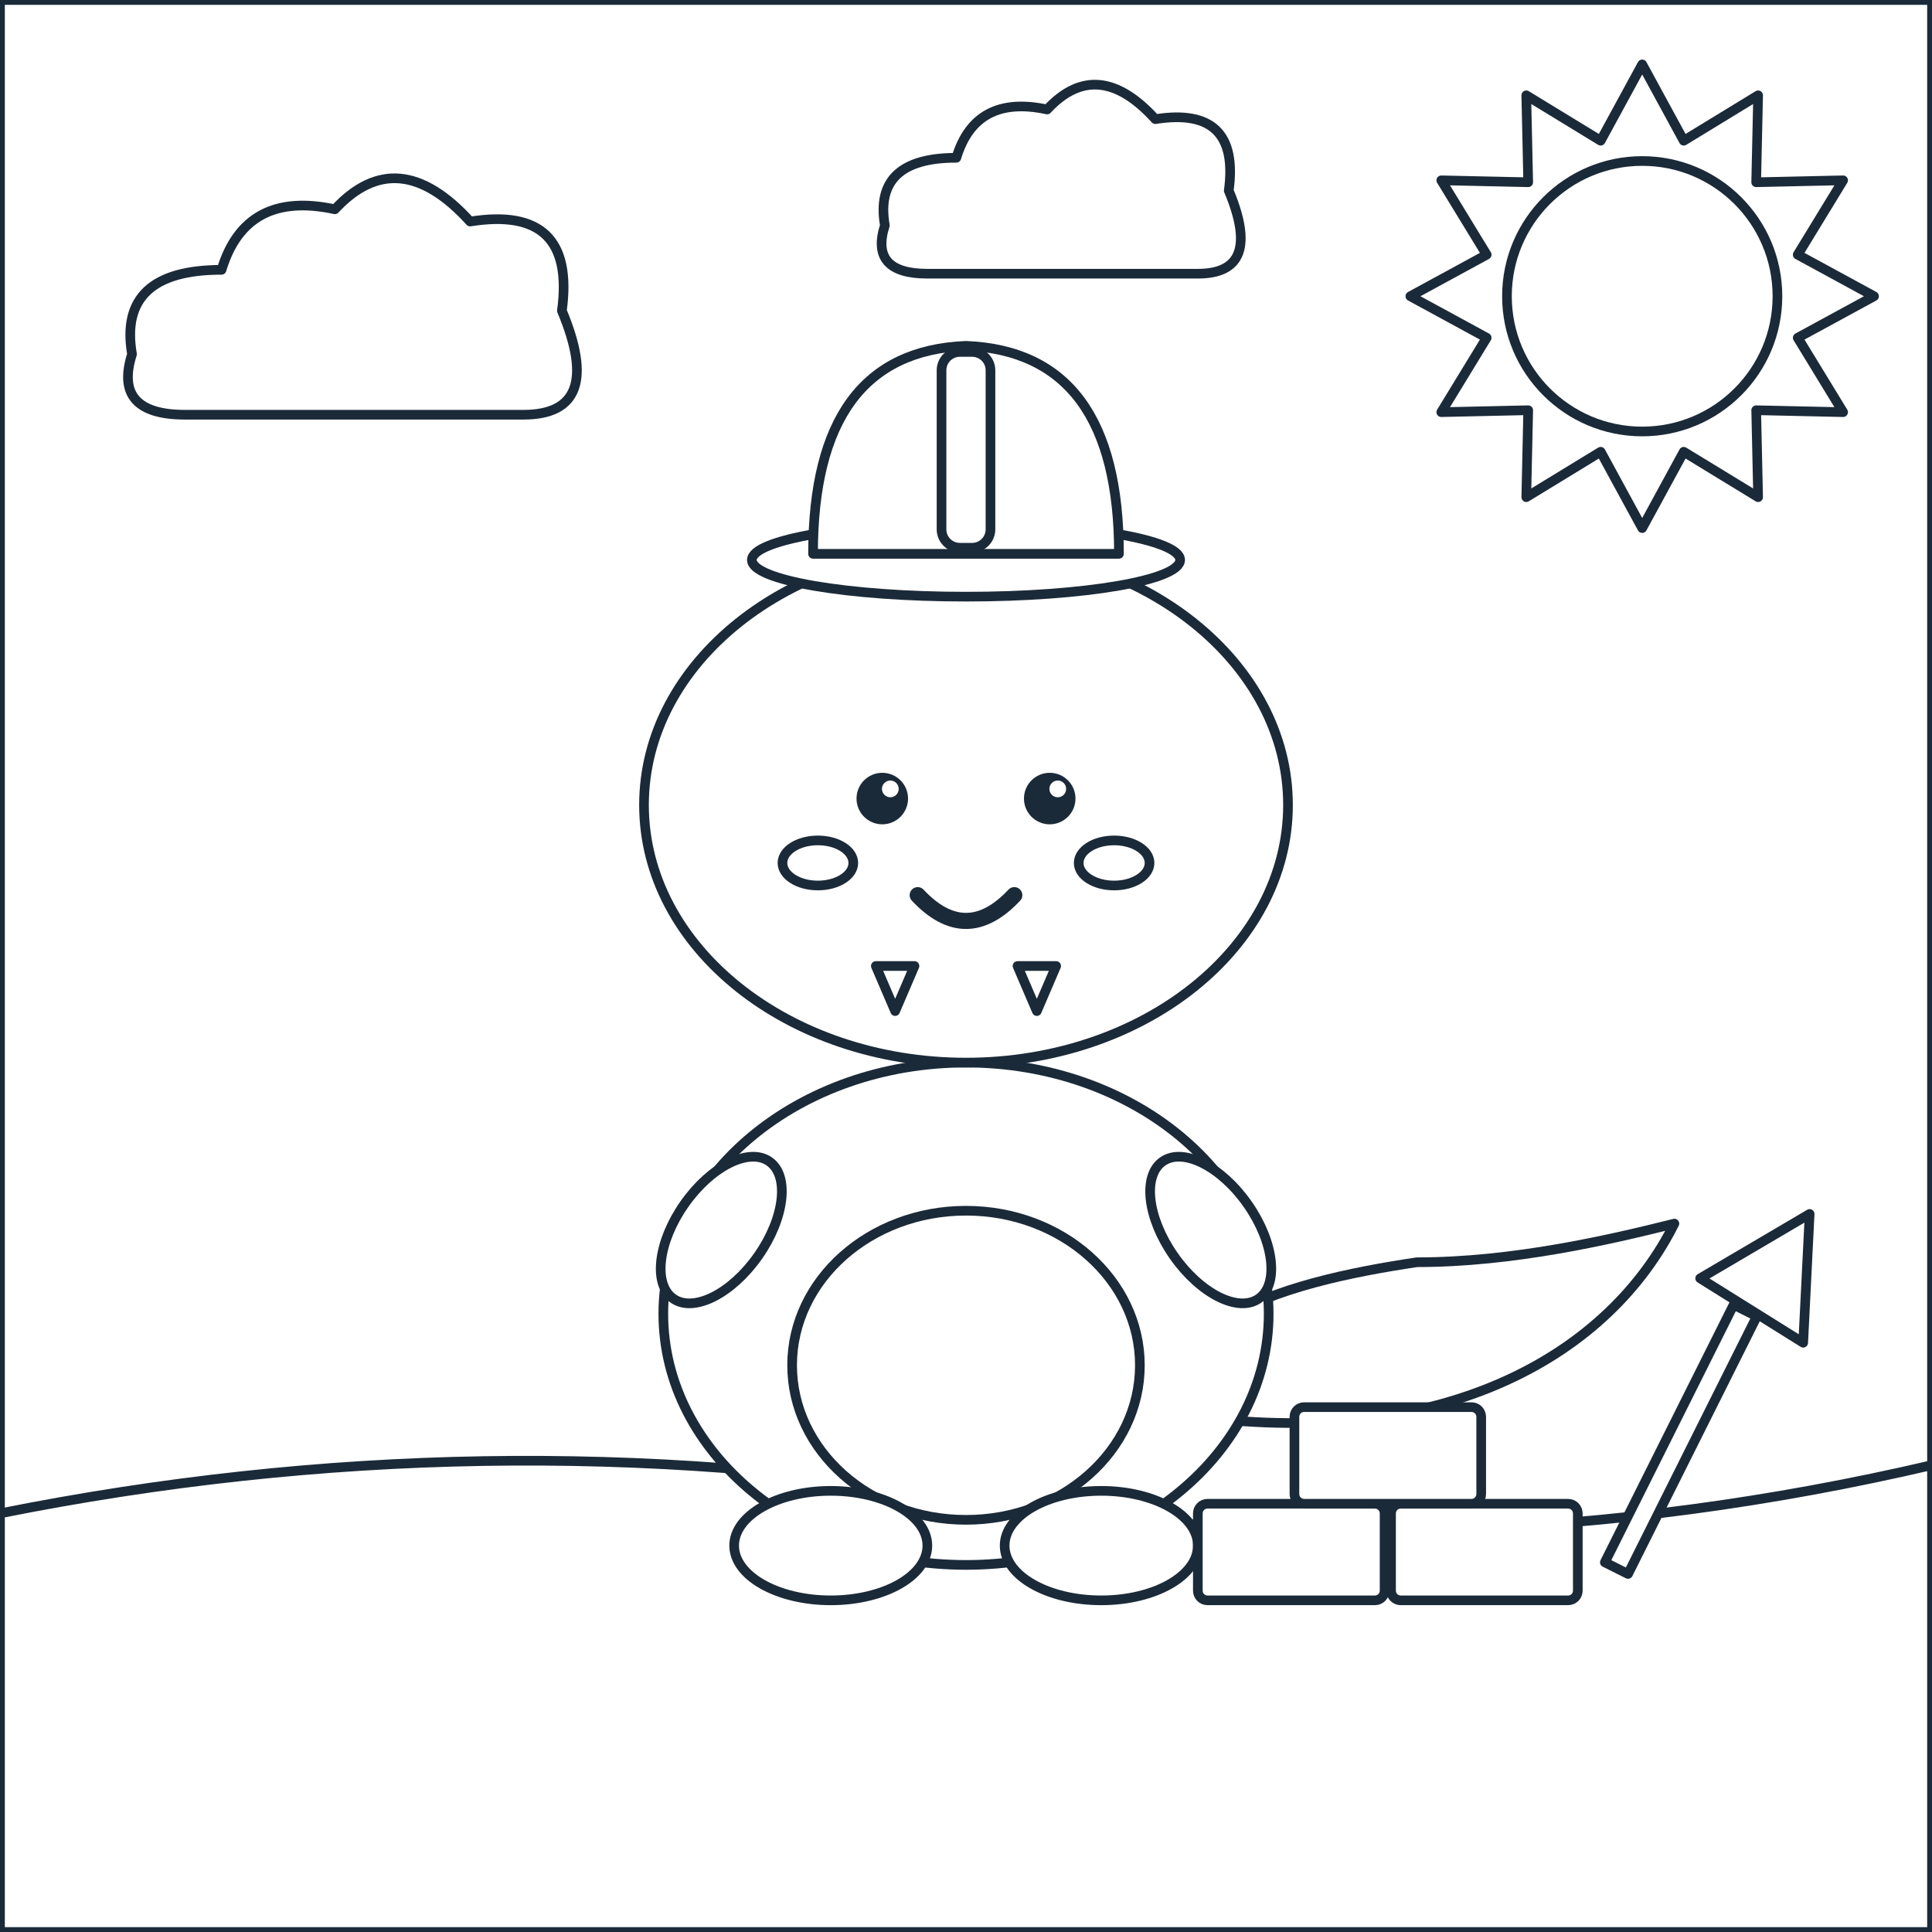
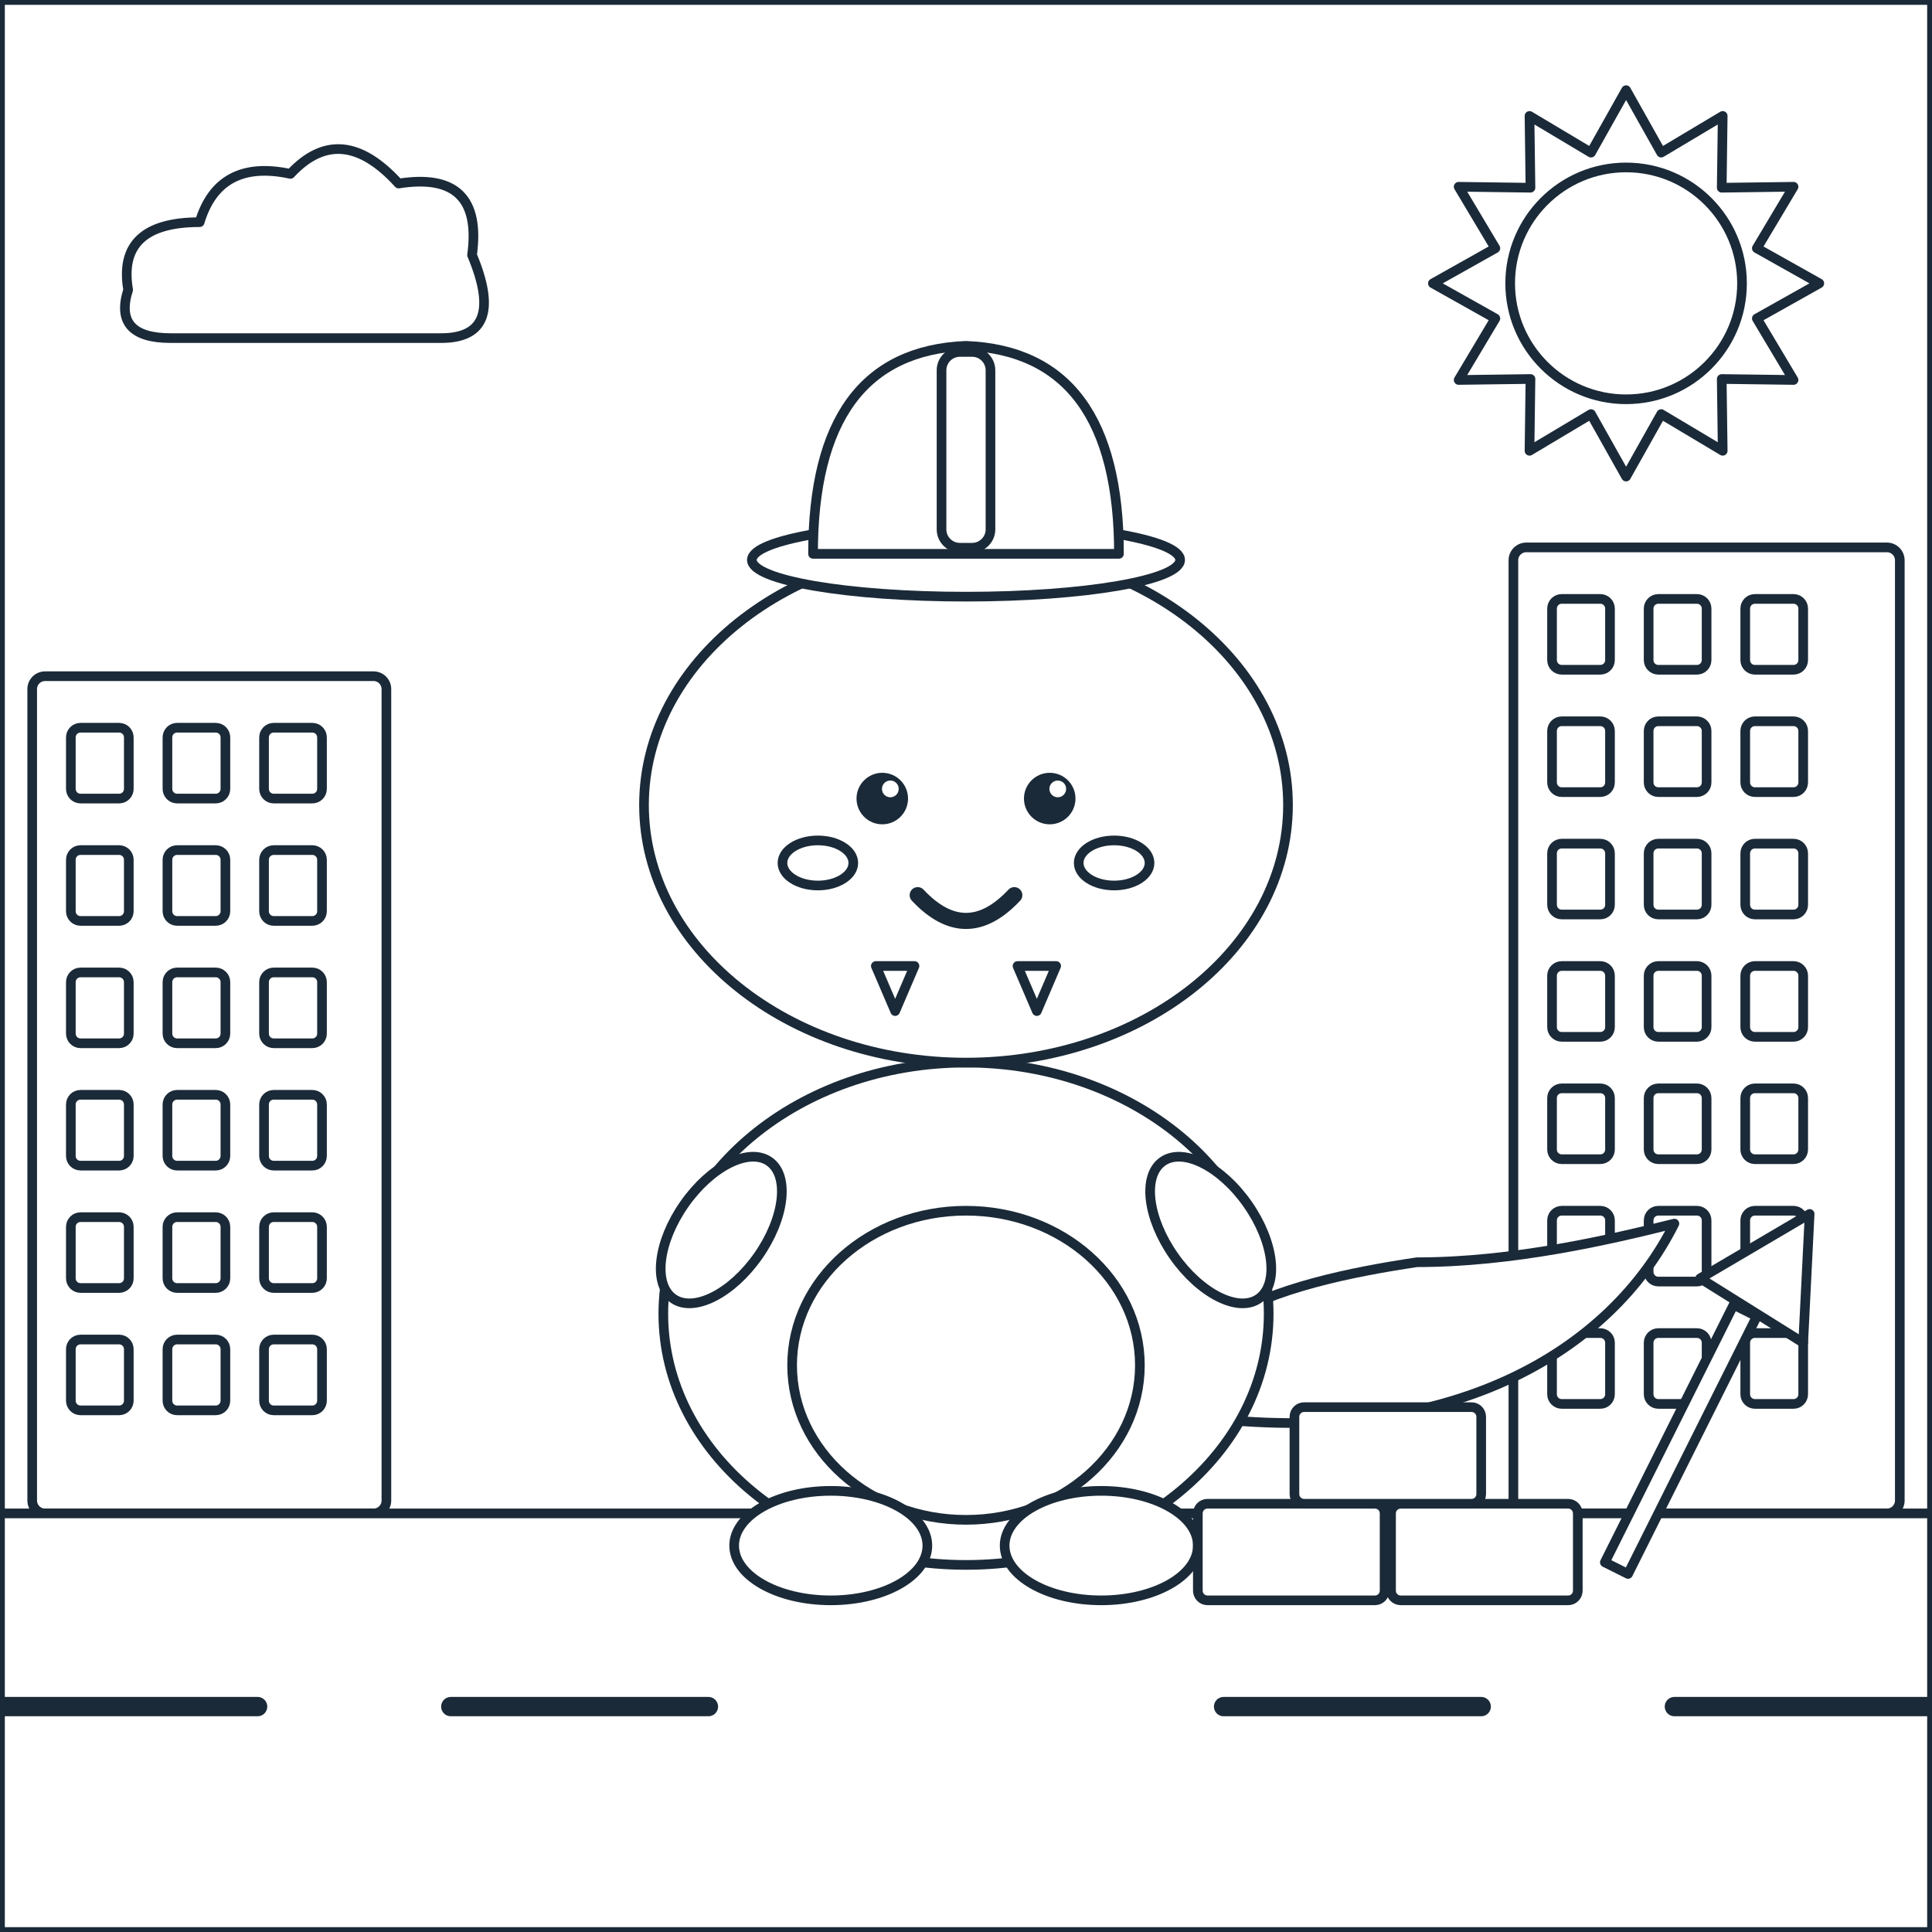
<svg xmlns="http://www.w3.org/2000/svg" viewBox="0 0 600 600" data-picture="khung-long-bao-chua--tho-xay">
  <g class="scene-back">
    <rect x="0" y="0" width="600" height="600" rx="0" id="r-nen-troi" data-region="nen-troi" class="region" fill="#FFFFFF" stroke="#1B2A38" stroke-width="3" stroke-linejoin="round" />
-     <polygon points="510,20 522.9,43.7 546,29.6 545.4,56.6 572.4,56 558.3,79.1 582,92 558.3,104.9 572.4,128 545.4,127.4 546,154.4 522.9,140.3 510,164 497.1,140.3 474,154.4 474.6,127.4 447.6,128 461.7,104.9 438,92 461.7,79.1 447.6,56 474.6,56.6 474,29.6 497.1,43.7" id="r-tia-nang" data-region="tia-nang" class="region" fill="#FFFFFF" stroke="#1B2A38" stroke-width="3" stroke-linejoin="round" />
-     <ellipse cx="510" cy="92" rx="42" ry="42" id="r-mat-troi" data-region="mat-troi" class="region" fill="#FFFFFF" stroke="#1B2A38" stroke-width="3" stroke-linejoin="round" />
-     <path d="M 57.5 128.8 Q 35 128.8 41 110 Q 36.5 83.8 68.8 83.8 Q 76.3 59 104 65 Q 123.5 44 146 68.8 Q 179 63.5 174.5 96.5 Q 188 128.8 162.5 128.8 Z" id="r-may-1" data-region="may-1" class="region" fill="#FFFFFF" stroke="#1B2A38" stroke-width="3" stroke-linejoin="round" />
-     <path d="M 288 85 Q 270 85 274.8 70 Q 271.2 49 297 49 Q 303 29.2 325.2 34 Q 340.8 17.2 358.8 37 Q 385.2 32.8 381.6 59.2 Q 392.4 85 372 85 Z" id="r-may-2" data-region="may-2" class="region" fill="#FFFFFF" stroke="#1B2A38" stroke-width="3" stroke-linejoin="round" />
-     <path d="M 0 470 Q 150 440 300 465 Q 450 490 600 455 L 600 600 L 0 600 Z" id="r-nen-dat" data-region="nen-dat" class="region" fill="#FFFFFF" stroke="#1B2A38" stroke-width="3" stroke-linejoin="round" />
+     <polygon points="505,28 515.9,47.4 535,36 534.7,58.3 557,58 545.6,77.1 565,88 545.6,98.9 557,118 534.7,117.7 535,140 515.9,128.6 505,148 494.1,128.6 475,140 475.3,117.7 453,118 464.4,98.9 445,88 464.4,77.1 453,58 475.3,58.3 475,36 494.1,47.4" id="r-tia-nang" data-region="tia-nang" class="region" fill="#FFFFFF" stroke="#1B2A38" stroke-width="3" stroke-linejoin="round" />
+     <ellipse cx="505" cy="88" rx="36" ry="36" id="r-mat-troi" data-region="mat-troi" class="region" fill="#FFFFFF" stroke="#1B2A38" stroke-width="3" stroke-linejoin="round" />
+     <path d="M 53 105 Q 35 105 39.8 90 Q 36.2 69 62 69 Q 68 49.2 90.2 54 Q 105.8 37.2 123.8 57 Q 150.2 52.8 146.6 79.2 Q 157.4 105 137 105 Z" id="r-may-1" data-region="may-1" class="region" fill="#FFFFFF" stroke="#1B2A38" stroke-width="3" stroke-linejoin="round" />
+     <rect x="10" y="210" width="110" height="260" rx="4" id="r-toa-1" data-region="toa-1" class="region" fill="#FFFFFF" stroke="#1B2A38" stroke-width="3" stroke-linejoin="round" />
+     <rect x="22" y="226" width="18" height="22" rx="3" id="r-toa-1-cs-1" data-region="toa-1-cs-1" class="region" fill="#FFFFFF" stroke="#1B2A38" stroke-width="3" stroke-linejoin="round" />
+     <rect x="52" y="226" width="18" height="22" rx="3" id="r-toa-1-cs-2" data-region="toa-1-cs-2" class="region" fill="#FFFFFF" stroke="#1B2A38" stroke-width="3" stroke-linejoin="round" />
+     <rect x="82" y="226" width="18" height="22" rx="3" id="r-toa-1-cs-3" data-region="toa-1-cs-3" class="region" fill="#FFFFFF" stroke="#1B2A38" stroke-width="3" stroke-linejoin="round" />
+     <rect x="22" y="264" width="18" height="22" rx="3" id="r-toa-1-cs-4" data-region="toa-1-cs-4" class="region" fill="#FFFFFF" stroke="#1B2A38" stroke-width="3" stroke-linejoin="round" />
+     <rect x="52" y="264" width="18" height="22" rx="3" id="r-toa-1-cs-5" data-region="toa-1-cs-5" class="region" fill="#FFFFFF" stroke="#1B2A38" stroke-width="3" stroke-linejoin="round" />
+     <rect x="82" y="264" width="18" height="22" rx="3" id="r-toa-1-cs-6" data-region="toa-1-cs-6" class="region" fill="#FFFFFF" stroke="#1B2A38" stroke-width="3" stroke-linejoin="round" />
+     <rect x="22" y="302" width="18" height="22" rx="3" id="r-toa-1-cs-7" data-region="toa-1-cs-7" class="region" fill="#FFFFFF" stroke="#1B2A38" stroke-width="3" stroke-linejoin="round" />
+     <rect x="52" y="302" width="18" height="22" rx="3" id="r-toa-1-cs-8" data-region="toa-1-cs-8" class="region" fill="#FFFFFF" stroke="#1B2A38" stroke-width="3" stroke-linejoin="round" />
+     <rect x="82" y="302" width="18" height="22" rx="3" id="r-toa-1-cs-9" data-region="toa-1-cs-9" class="region" fill="#FFFFFF" stroke="#1B2A38" stroke-width="3" stroke-linejoin="round" />
+     <rect x="22" y="340" width="18" height="22" rx="3" id="r-toa-1-cs-10" data-region="toa-1-cs-10" class="region" fill="#FFFFFF" stroke="#1B2A38" stroke-width="3" stroke-linejoin="round" />
+     <rect x="52" y="340" width="18" height="22" rx="3" id="r-toa-1-cs-11" data-region="toa-1-cs-11" class="region" fill="#FFFFFF" stroke="#1B2A38" stroke-width="3" stroke-linejoin="round" />
+     <rect x="82" y="340" width="18" height="22" rx="3" id="r-toa-1-cs-12" data-region="toa-1-cs-12" class="region" fill="#FFFFFF" stroke="#1B2A38" stroke-width="3" stroke-linejoin="round" />
+     <rect x="22" y="378" width="18" height="22" rx="3" id="r-toa-1-cs-13" data-region="toa-1-cs-13" class="region" fill="#FFFFFF" stroke="#1B2A38" stroke-width="3" stroke-linejoin="round" />
+     <rect x="52" y="378" width="18" height="22" rx="3" id="r-toa-1-cs-14" data-region="toa-1-cs-14" class="region" fill="#FFFFFF" stroke="#1B2A38" stroke-width="3" stroke-linejoin="round" />
+     <rect x="82" y="378" width="18" height="22" rx="3" id="r-toa-1-cs-15" data-region="toa-1-cs-15" class="region" fill="#FFFFFF" stroke="#1B2A38" stroke-width="3" stroke-linejoin="round" />
+     <rect x="22" y="416" width="18" height="22" rx="3" id="r-toa-1-cs-16" data-region="toa-1-cs-16" class="region" fill="#FFFFFF" stroke="#1B2A38" stroke-width="3" stroke-linejoin="round" />
+     <rect x="52" y="416" width="18" height="22" rx="3" id="r-toa-1-cs-17" data-region="toa-1-cs-17" class="region" fill="#FFFFFF" stroke="#1B2A38" stroke-width="3" stroke-linejoin="round" />
+     <rect x="82" y="416" width="18" height="22" rx="3" id="r-toa-1-cs-18" data-region="toa-1-cs-18" class="region" fill="#FFFFFF" stroke="#1B2A38" stroke-width="3" stroke-linejoin="round" />
+     <rect x="470" y="170" width="120" height="300" rx="4" id="r-toa-2" data-region="toa-2" class="region" fill="#FFFFFF" stroke="#1B2A38" stroke-width="3" stroke-linejoin="round" />
+     <rect x="482" y="186" width="18" height="22" rx="3" id="r-toa-2-cs-1" data-region="toa-2-cs-1" class="region" fill="#FFFFFF" stroke="#1B2A38" stroke-width="3" stroke-linejoin="round" />
+     <rect x="512" y="186" width="18" height="22" rx="3" id="r-toa-2-cs-2" data-region="toa-2-cs-2" class="region" fill="#FFFFFF" stroke="#1B2A38" stroke-width="3" stroke-linejoin="round" />
+     <rect x="542" y="186" width="18" height="22" rx="3" id="r-toa-2-cs-3" data-region="toa-2-cs-3" class="region" fill="#FFFFFF" stroke="#1B2A38" stroke-width="3" stroke-linejoin="round" />
+     <rect x="482" y="224" width="18" height="22" rx="3" id="r-toa-2-cs-4" data-region="toa-2-cs-4" class="region" fill="#FFFFFF" stroke="#1B2A38" stroke-width="3" stroke-linejoin="round" />
+     <rect x="512" y="224" width="18" height="22" rx="3" id="r-toa-2-cs-5" data-region="toa-2-cs-5" class="region" fill="#FFFFFF" stroke="#1B2A38" stroke-width="3" stroke-linejoin="round" />
+     <rect x="542" y="224" width="18" height="22" rx="3" id="r-toa-2-cs-6" data-region="toa-2-cs-6" class="region" fill="#FFFFFF" stroke="#1B2A38" stroke-width="3" stroke-linejoin="round" />
+     <rect x="482" y="262" width="18" height="22" rx="3" id="r-toa-2-cs-7" data-region="toa-2-cs-7" class="region" fill="#FFFFFF" stroke="#1B2A38" stroke-width="3" stroke-linejoin="round" />
+     <rect x="512" y="262" width="18" height="22" rx="3" id="r-toa-2-cs-8" data-region="toa-2-cs-8" class="region" fill="#FFFFFF" stroke="#1B2A38" stroke-width="3" stroke-linejoin="round" />
+     <rect x="542" y="262" width="18" height="22" rx="3" id="r-toa-2-cs-9" data-region="toa-2-cs-9" class="region" fill="#FFFFFF" stroke="#1B2A38" stroke-width="3" stroke-linejoin="round" />
+     <rect x="482" y="300" width="18" height="22" rx="3" id="r-toa-2-cs-10" data-region="toa-2-cs-10" class="region" fill="#FFFFFF" stroke="#1B2A38" stroke-width="3" stroke-linejoin="round" />
+     <rect x="512" y="300" width="18" height="22" rx="3" id="r-toa-2-cs-11" data-region="toa-2-cs-11" class="region" fill="#FFFFFF" stroke="#1B2A38" stroke-width="3" stroke-linejoin="round" />
+     <rect x="542" y="300" width="18" height="22" rx="3" id="r-toa-2-cs-12" data-region="toa-2-cs-12" class="region" fill="#FFFFFF" stroke="#1B2A38" stroke-width="3" stroke-linejoin="round" />
+     <rect x="482" y="338" width="18" height="22" rx="3" id="r-toa-2-cs-13" data-region="toa-2-cs-13" class="region" fill="#FFFFFF" stroke="#1B2A38" stroke-width="3" stroke-linejoin="round" />
+     <rect x="512" y="338" width="18" height="22" rx="3" id="r-toa-2-cs-14" data-region="toa-2-cs-14" class="region" fill="#FFFFFF" stroke="#1B2A38" stroke-width="3" stroke-linejoin="round" />
+     <rect x="542" y="338" width="18" height="22" rx="3" id="r-toa-2-cs-15" data-region="toa-2-cs-15" class="region" fill="#FFFFFF" stroke="#1B2A38" stroke-width="3" stroke-linejoin="round" />
+     <rect x="482" y="376" width="18" height="22" rx="3" id="r-toa-2-cs-16" data-region="toa-2-cs-16" class="region" fill="#FFFFFF" stroke="#1B2A38" stroke-width="3" stroke-linejoin="round" />
+     <rect x="512" y="376" width="18" height="22" rx="3" id="r-toa-2-cs-17" data-region="toa-2-cs-17" class="region" fill="#FFFFFF" stroke="#1B2A38" stroke-width="3" stroke-linejoin="round" />
+     <rect x="542" y="376" width="18" height="22" rx="3" id="r-toa-2-cs-18" data-region="toa-2-cs-18" class="region" fill="#FFFFFF" stroke="#1B2A38" stroke-width="3" stroke-linejoin="round" />
+     <rect x="482" y="414" width="18" height="22" rx="3" id="r-toa-2-cs-19" data-region="toa-2-cs-19" class="region" fill="#FFFFFF" stroke="#1B2A38" stroke-width="3" stroke-linejoin="round" />
+     <rect x="512" y="414" width="18" height="22" rx="3" id="r-toa-2-cs-20" data-region="toa-2-cs-20" class="region" fill="#FFFFFF" stroke="#1B2A38" stroke-width="3" stroke-linejoin="round" />
+     <rect x="542" y="414" width="18" height="22" rx="3" id="r-toa-2-cs-21" data-region="toa-2-cs-21" class="region" fill="#FFFFFF" stroke="#1B2A38" stroke-width="3" stroke-linejoin="round" />
+     <rect x="0" y="470" width="600" height="130" rx="0" id="r-nen-dat" data-region="nen-dat" class="region" fill="#FFFFFF" stroke="#1B2A38" stroke-width="3" stroke-linejoin="round" />
+     <g class="deco" pointer-events="none">
+       <path d="M 0 530 L 80 530 M 140 530 L 220 530 M 380 530 L 460 530 M 520 530 L 600 530" fill="none" stroke="#1B2A38" stroke-width="6" stroke-linecap="round" stroke-linejoin="round" />
+     </g>
  </g>
  <g id="subject" class="subject anim-bounce">
    <path d="M 372 440 C 450 450 500 420 520 380 C 500 385 470 392 440 392 C 420 395 395 400 380 410 Z" id="r-duoi" data-region="duoi" class="region" fill="#FFFFFF" stroke="#1B2A38" stroke-width="3" stroke-linejoin="round" />
    <ellipse cx="300" cy="408" rx="94" ry="78" id="r-than" data-region="than" class="region" fill="#FFFFFF" stroke="#1B2A38" stroke-width="3" stroke-linejoin="round" />
    <ellipse cx="300" cy="424" rx="54" ry="48" id="r-bung" data-region="bung" class="region" fill="#FFFFFF" stroke="#1B2A38" stroke-width="3" stroke-linejoin="round" />
    <ellipse cx="258" cy="480" rx="30" ry="17" id="r-chan-trai" data-region="chan-trai" class="region" fill="#FFFFFF" stroke="#1B2A38" stroke-width="3" stroke-linejoin="round" />
    <ellipse cx="342" cy="480" rx="30" ry="17" id="r-chan-phai" data-region="chan-phai" class="region" fill="#FFFFFF" stroke="#1B2A38" stroke-width="3" stroke-linejoin="round" />
    <ellipse cx="224" cy="382" rx="14" ry="26" transform="rotate(35 224 382)" id="r-tay-trai" data-region="tay-trai" class="region" fill="#FFFFFF" stroke="#1B2A38" stroke-width="3" stroke-linejoin="round" />
    <ellipse cx="376" cy="382" rx="14" ry="26" transform="rotate(-35 376 382)" id="r-tay-phai" data-region="tay-phai" class="region" fill="#FFFFFF" stroke="#1B2A38" stroke-width="3" stroke-linejoin="round" />
    <polygon points="258,176 270,150 284,172" id="r-gai-dau-1" data-region="gai-dau-1" class="region" fill="#FFFFFF" stroke="#1B2A38" stroke-width="3" stroke-linejoin="round" />
    <polygon points="288,168 300,140 312,168" id="r-gai-dau-2" data-region="gai-dau-2" class="region" fill="#FFFFFF" stroke="#1B2A38" stroke-width="3" stroke-linejoin="round" />
    <polygon points="316,172 330,150 342,176" id="r-gai-dau-3" data-region="gai-dau-3" class="region" fill="#FFFFFF" stroke="#1B2A38" stroke-width="3" stroke-linejoin="round" />
    <ellipse cx="300" cy="250" rx="100" ry="80" id="r-dau" data-region="dau" class="region" fill="#FFFFFF" stroke="#1B2A38" stroke-width="3" stroke-linejoin="round" />
    <polygon points="272,300 284,300 278,314" id="r-rang-trai" data-region="rang-trai" class="region" fill="#FFFFFF" stroke="#1B2A38" stroke-width="3" stroke-linejoin="round" />
    <polygon points="316,300 328,300 322,314" id="r-rang-phai" data-region="rang-phai" class="region" fill="#FFFFFF" stroke="#1B2A38" stroke-width="3" stroke-linejoin="round" />
    <g class="deco" pointer-events="none">
      <circle cx="274" cy="248" r="8" fill="#1B2A38" />
    </g>
    <g class="deco" pointer-events="none">
      <circle cx="326" cy="248" r="8" fill="#1B2A38" />
    </g>
    <g class="deco" pointer-events="none">
      <circle cx="276.5" cy="245" r="2.6" fill="#FFFFFF" />
    </g>
    <g class="deco" pointer-events="none">
      <circle cx="328.5" cy="245" r="2.6" fill="#FFFFFF" />
    </g>
    <ellipse cx="254" cy="268" rx="11" ry="7" id="r-ma-trai" data-region="ma-trai" class="region" fill="#FFFFFF" stroke="#1B2A38" stroke-width="3" stroke-linejoin="round" />
    <ellipse cx="346" cy="268" rx="11" ry="7" id="r-ma-phai" data-region="ma-phai" class="region" fill="#FFFFFF" stroke="#1B2A38" stroke-width="3" stroke-linejoin="round" />
    <g class="deco" pointer-events="none">
      <path d="M 285 278 Q 300 294 315 278" fill="none" stroke="#1B2A38" stroke-width="5" stroke-linecap="round" stroke-linejoin="round" />
    </g>
    <ellipse cx="300" cy="173.9" rx="66.5" ry="11.4" id="r-vanh-mu-bao-ho" data-region="vanh-mu-bao-ho" class="region" fill="#FFFFFF" stroke="#1B2A38" stroke-width="3" stroke-linejoin="round" />
    <path d="M 252.5 172 Q 252.5 109.3 300 107.4 Q 347.5 109.3 347.5 172 Z" id="r-mu-bao-ho" data-region="mu-bao-ho" class="region" fill="#FFFFFF" stroke="#1B2A38" stroke-width="3" stroke-linejoin="round" />
    <rect x="292.4" y="109.3" width="15.2" height="60.8" rx="5.7" id="r-go-mu-bao-ho" data-region="go-mu-bao-ho" class="region" fill="#FFFFFF" stroke="#1B2A38" stroke-width="3" stroke-linejoin="round" />
    <rect x="372" y="467" width="58" height="30" rx="3" id="r-gach-1" data-region="gach-1" class="region" fill="#FFFFFF" stroke="#1B2A38" stroke-width="3" stroke-linejoin="round" />
    <rect x="432" y="467" width="58" height="30" rx="3" id="r-gach-2" data-region="gach-2" class="region" fill="#FFFFFF" stroke="#1B2A38" stroke-width="3" stroke-linejoin="round" />
    <rect x="402" y="437" width="58" height="30" rx="3" id="r-gach-3" data-region="gach-3" class="region" fill="#FFFFFF" stroke="#1B2A38" stroke-width="3" stroke-linejoin="round" />
    <polygon points="505.6,488.8 545.6,408.8 538.4,405.2 498.4,485.2" id="r-bay-xay" data-region="bay-xay" class="region" fill="#FFFFFF" stroke="#1B2A38" stroke-width="3" stroke-linejoin="round" />
    <polygon points="528,397 562,377 560,417" id="r-luoi-bay" data-region="luoi-bay" class="region" fill="#FFFFFF" stroke="#1B2A38" stroke-width="3" stroke-linejoin="round" />
  </g>
  <g class="scene-front">

</g>
</svg>
